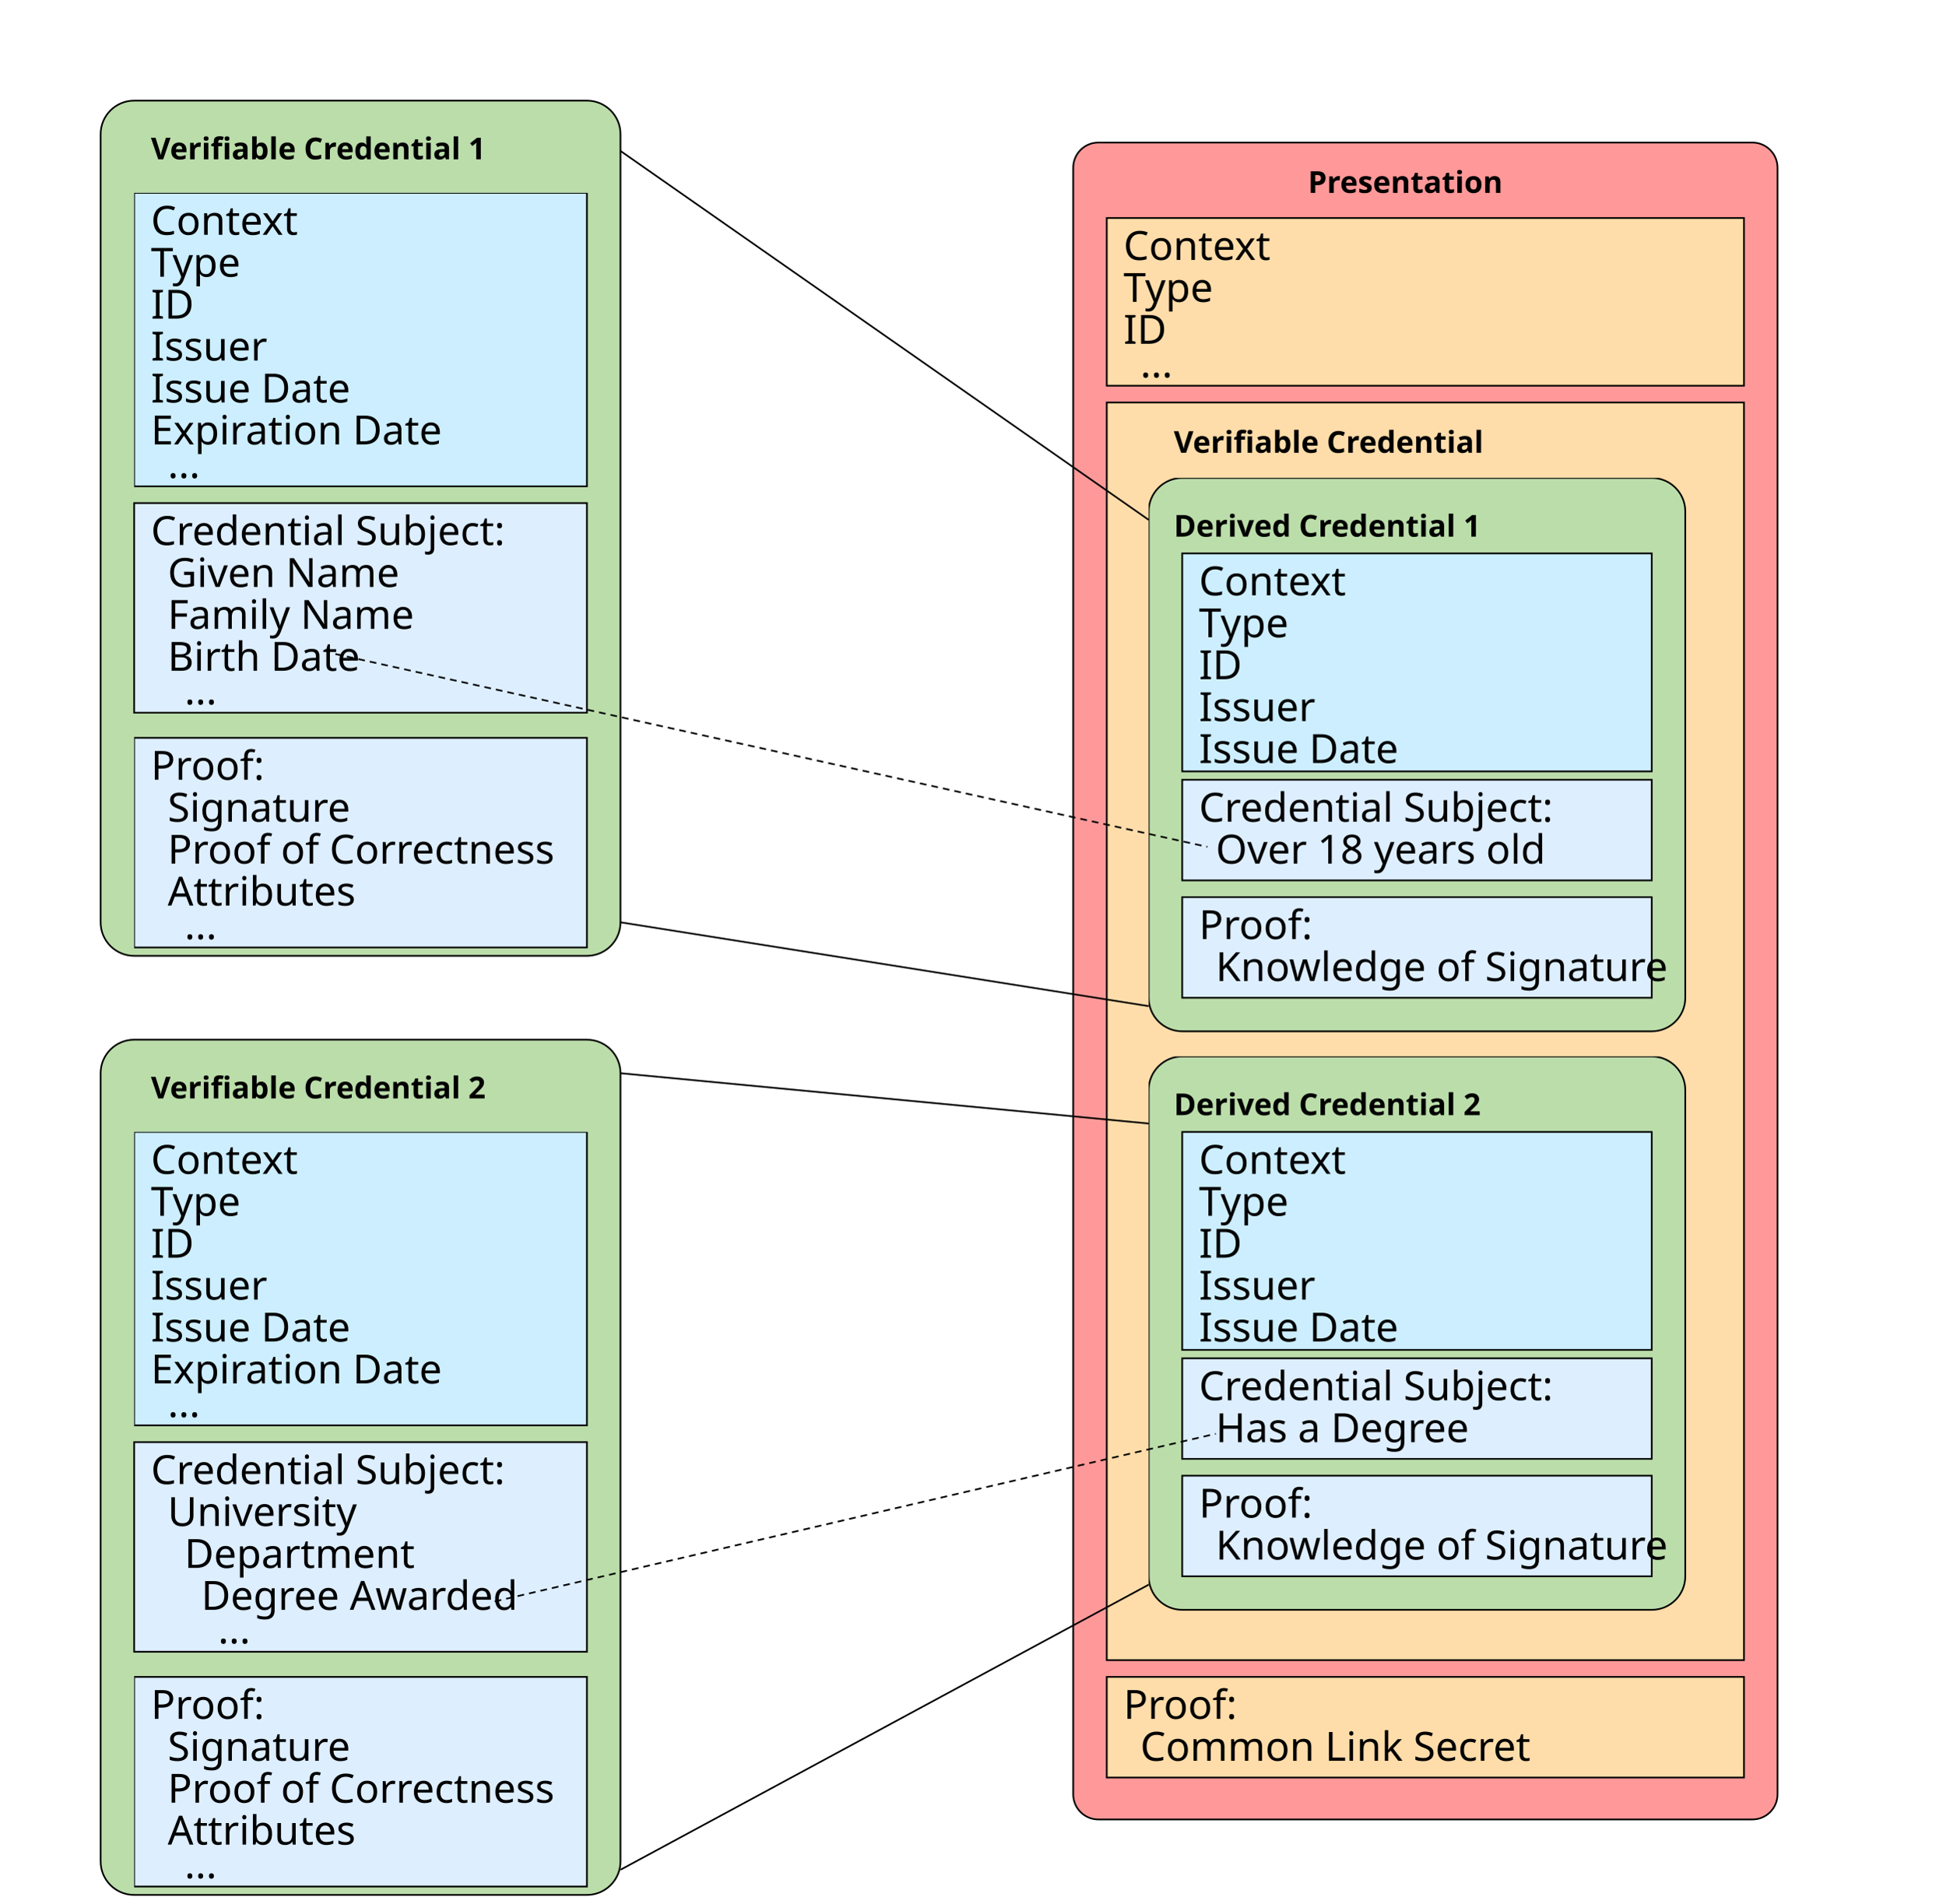
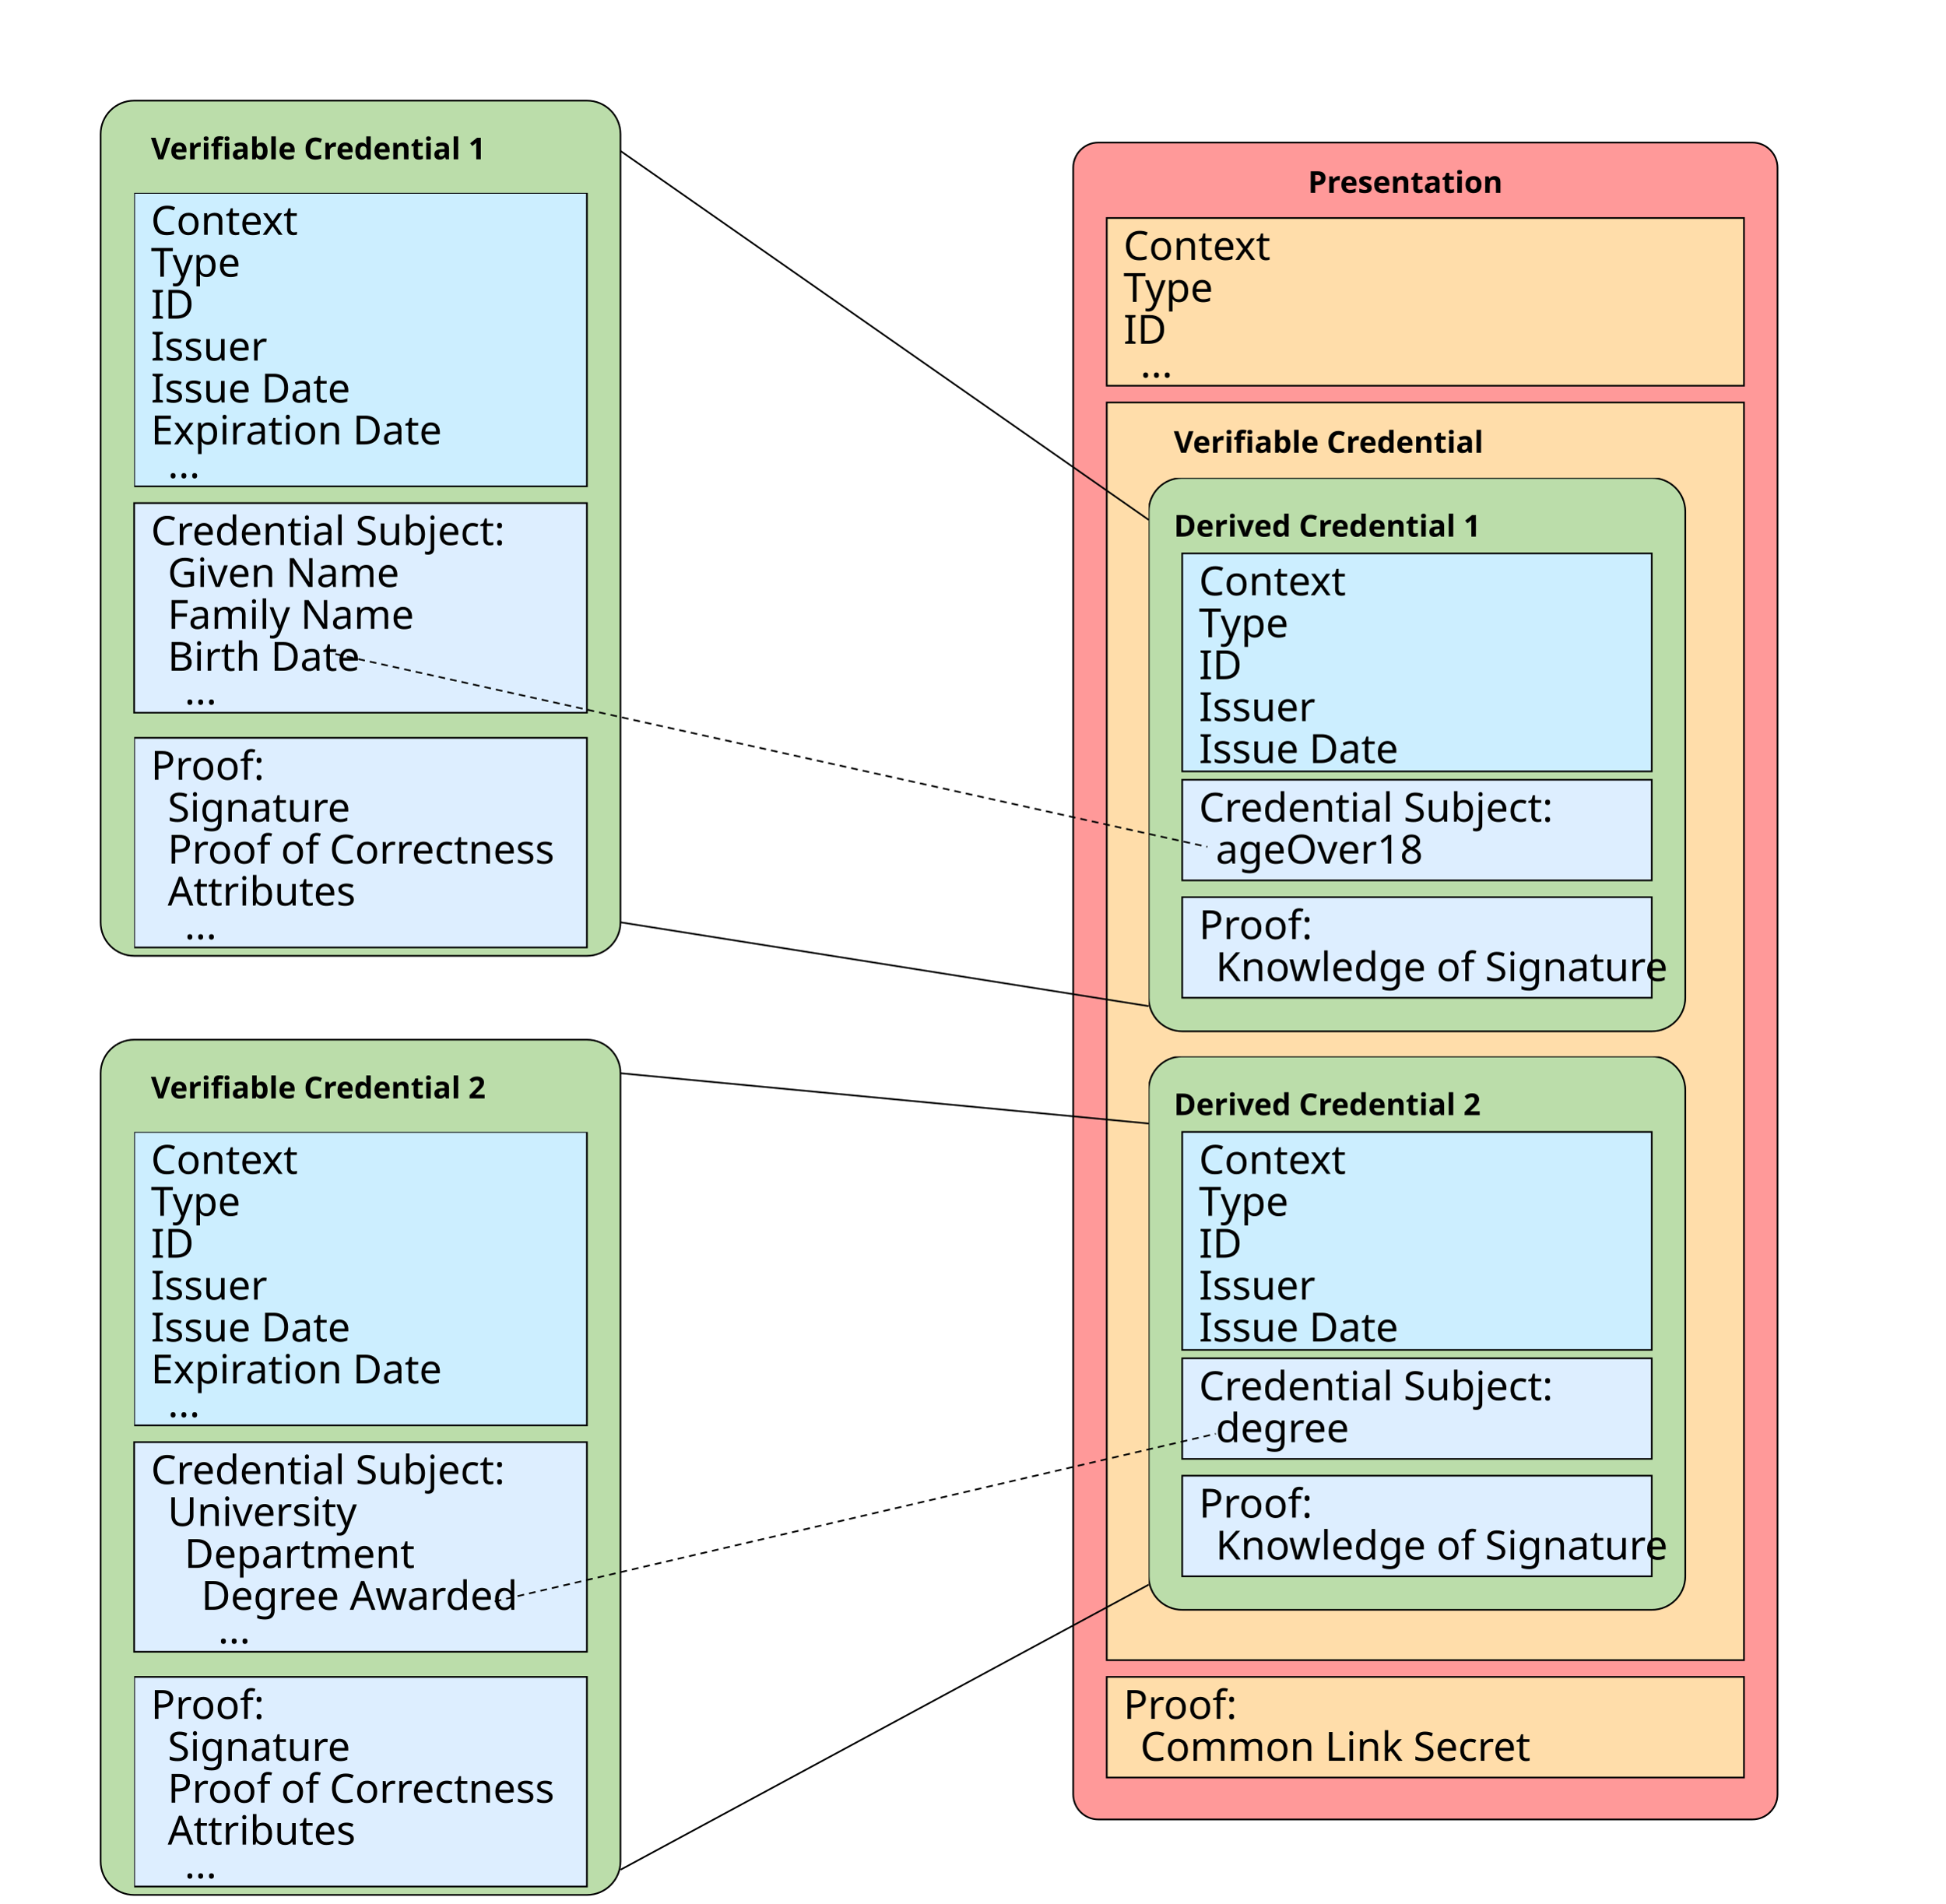
<svg xmlns="http://www.w3.org/2000/svg" version="1.1" viewBox="0 0 1160 1135" fill="none">
  <style>
		rect,path {stroke:#000;stroke-width:1px;}
		text {fill:#000;font-size:24px;font-family:sans-serif}
		*[role=heading]{font-size:1.5em;font-weight:bold}
	</style>
  <defs>
    <symbol id="vc-metadata">
      <rect fill="#cef" width="270" height="175" />
      <text x="10" y="25">Context</text>
      <text x="10" y="50">Type</text>
      <text x="10" y="75">ID</text>
      <text x="10" y="100">Issuer</text>
      <text x="10" y="125">Issue Date</text>
      <text x="10" y="150">Expiration Date</text>
      <text x="20" y="170"> ...</text>
      <rect fill="#def" y="325" width="270" height="125" />
      <text x="10" y="350">Proof:</text>
      <text x="20" y="375">Signature</text>
      <text x="20" y="400">Proof of Correctness</text>
      <text x="20" y="425">Attributes</text>
      <text x="30" y="445"> ...</text>
    </symbol>
    <symbol id="derived-vc-metadata">
      <rect fill="#bda" width="320" height="330" rx="20" />
      <rect fill="#cef" x="20" y="45" width="280" height="130" />
      <text x="30" y="70">Context</text>
      <text x="30" y="95">Type</text>
      <text x="30" y="120">ID</text>
      <text x="30" y="145">Issuer</text>
      <text x="30" y="170">Issue Date</text>
      <rect fill="#def" x="20" y="180" width="280" height="60" />
      <rect fill="#def" x="20" y="250" width="280" height="60" />
      <text x="30" y="275">Proof:</text>
      <text x="40" y="300">Knowledge of Signature</text>
    </symbol>
  </defs>
  <g>
    <rect fill="#bda" x="60" y="60" rx="20" width="310" height="510" />
    <text x="90" y="95" role="heading">Verifiable Credential 1</text>
    <use href="#vc-metadata" x="80" y="115" />
    <rect fill="#def" x="80" y="300" width="270" height="125" />
    <text x="90" y="325">Credential Subject:</text>
    <text x="100" y="350">Given Name</text>
    <text x="100" y="375">Family Name</text>
    <text x="100" y="400">Birth Date</text>
    <text x="110" y="420"> ...</text>
  </g>
  <g>
    <rect fill="#bda" x="60" y="620" rx="20" width="310" height="510" />
    <text x="90" y="655" role="heading">Verifiable Credential 2</text>
    <use href="#vc-metadata" x="80" y="675" />
    <rect fill="#def" x="80" y="860" width="270" height="125" />
    <text x="90" y="885">Credential Subject:</text>
    <text x="100" y="910">University</text>
    <text x="110" y="935">Department</text>
    <text x="120" y="960">Degree Awarded</text>
    <text x="130" y="980"> ...</text>
  </g>
  <g>
    <rect fill="#f99" x="640" y="85" width="420" height="1000" rx="15" />
    <text x="780" y="115" role="heading">Presentation</text>
    <g>
      <rect fill="#fda" x="660" y="130" width="380" height="100" />
      <text x="670" y="155">Context</text>
      <text x="670" y="180">Type</text>
      <text x="670" y="205">ID</text>
      <text x="680" y="225"> ...</text>
    </g>
    <rect fill="#fda" x="660" y="240" width="380" height="750" />
    <text x="700" y="270" role="heading">Verifiable Credential</text>
    <g>
      <use href="#derived-vc-metadata" x="685" y="285" />
      <text x="700" y="320" role="heading">Derived Credential 1</text>
      <text x="715" y="490">Credential Subject:</text>
-       <text x="725" y="515">Over 18 years old</text>
+       <text x="725" y="515">ageOver18</text>
    </g>
    <g>
      <use href="#derived-vc-metadata" x="685" y="630" />
      <text x="700" y="665" role="heading">Derived Credential 2</text>
      <text x="715" y="835">Credential Subject:</text>
-       <text x="725" y="860">Has a Degree</text>
+       <text x="725" y="860">degree</text>
    </g>
    <g>
      <rect fill="#fda" x="660" y="1000" width="380" height="60" />
      <text x="670" y="1025">Proof:</text>
      <text x="680" y="1050">Common Link Secret</text>
    </g>
  </g>
  <g>
    <path d="m370 90l315 220" />
    <path stroke-dasharray="4,3" d="m200 390l520 115" />
    <path d="m370 550l315 50" />
    <path d="m370 640l315 30" />
    <path stroke-dasharray="4,3" d="m295 955l430 -100" />
    <path d="m370 1115l315 -170" />
  </g>
</svg>
